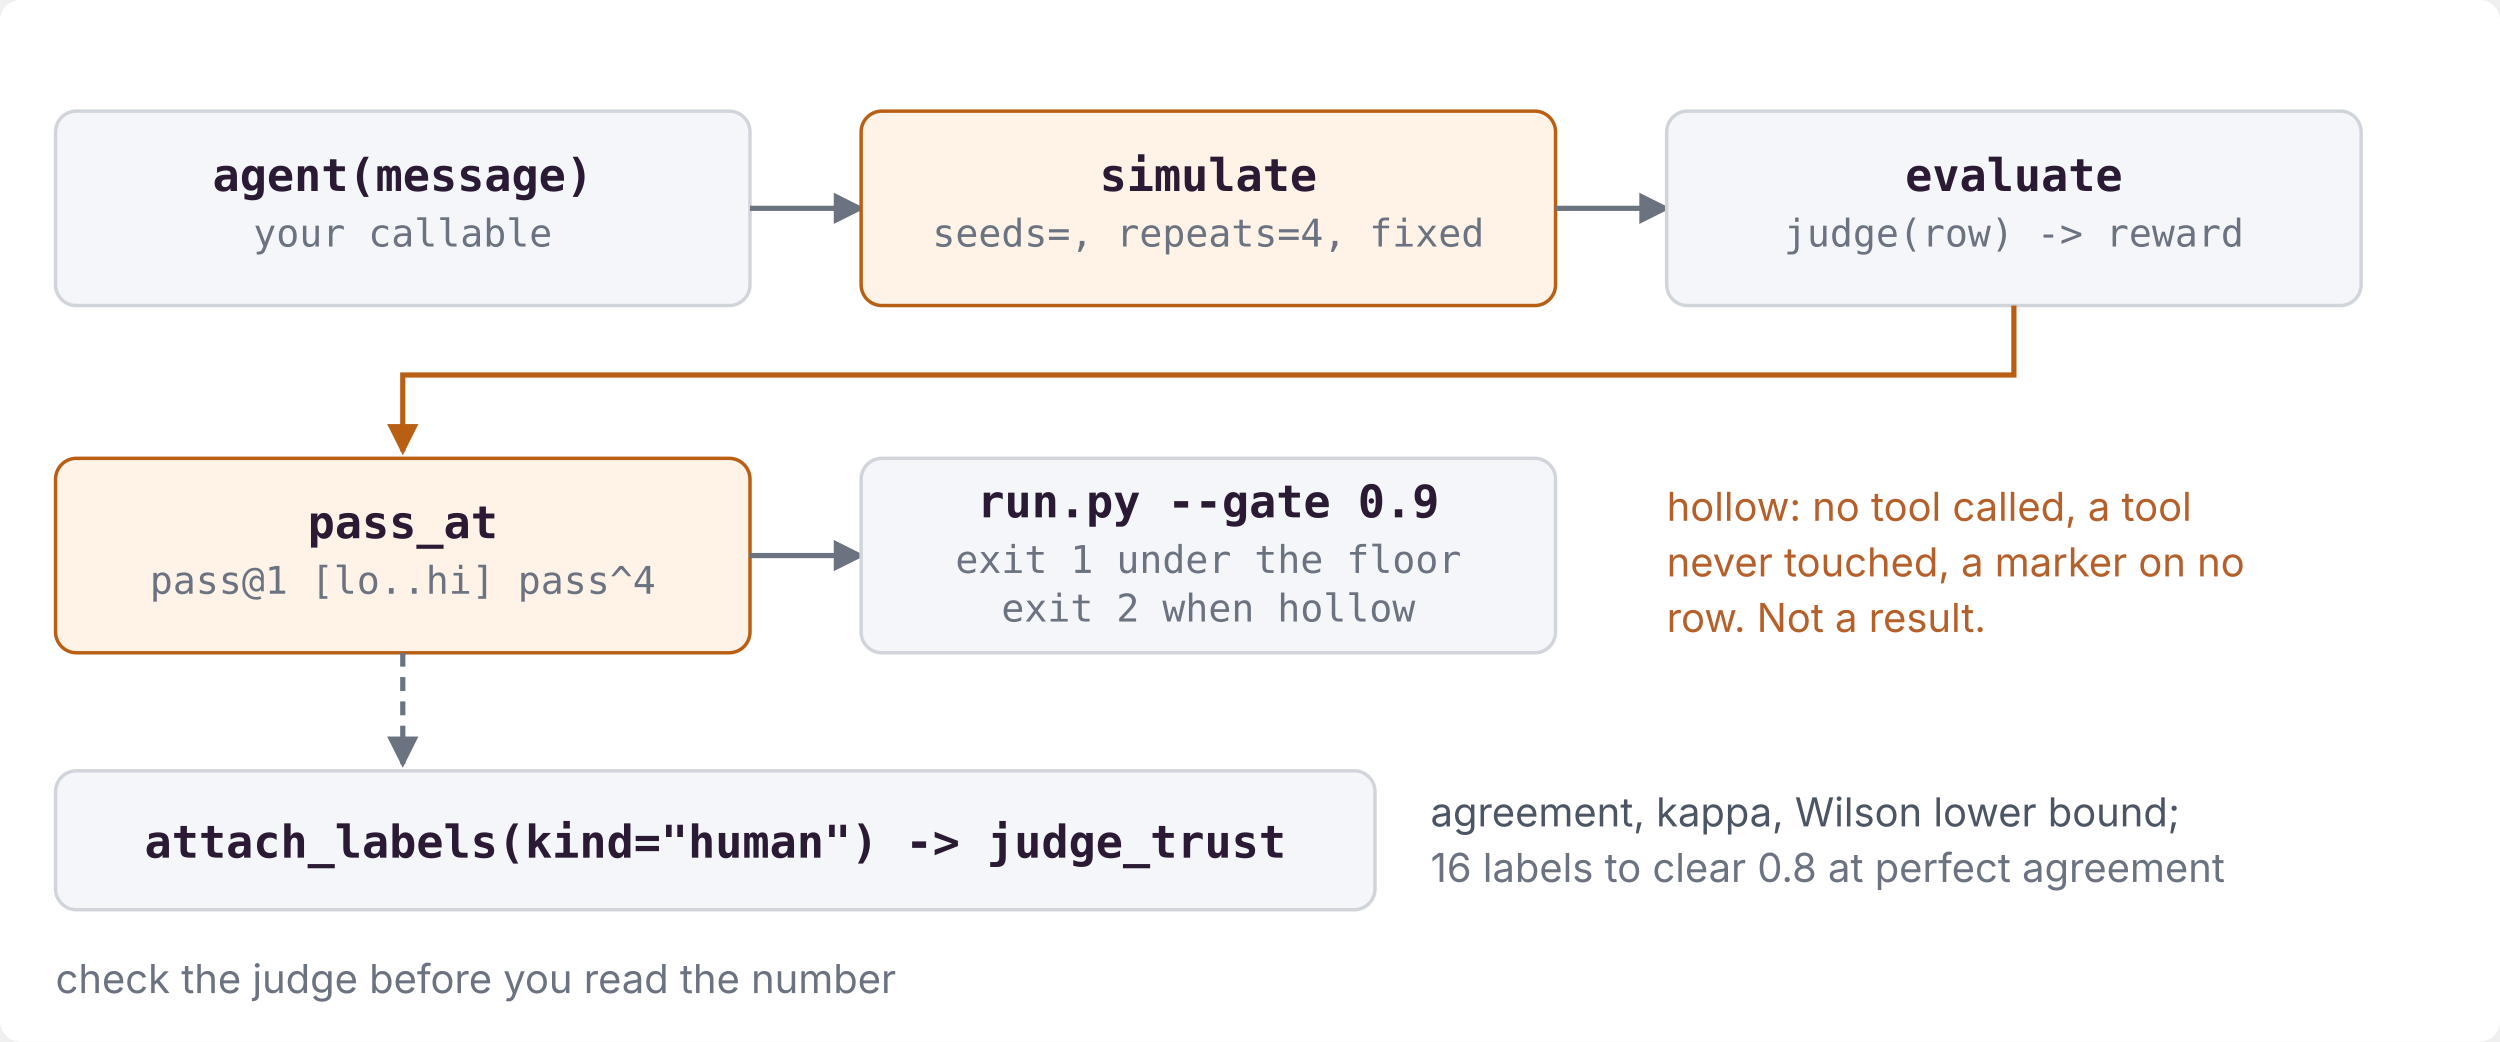
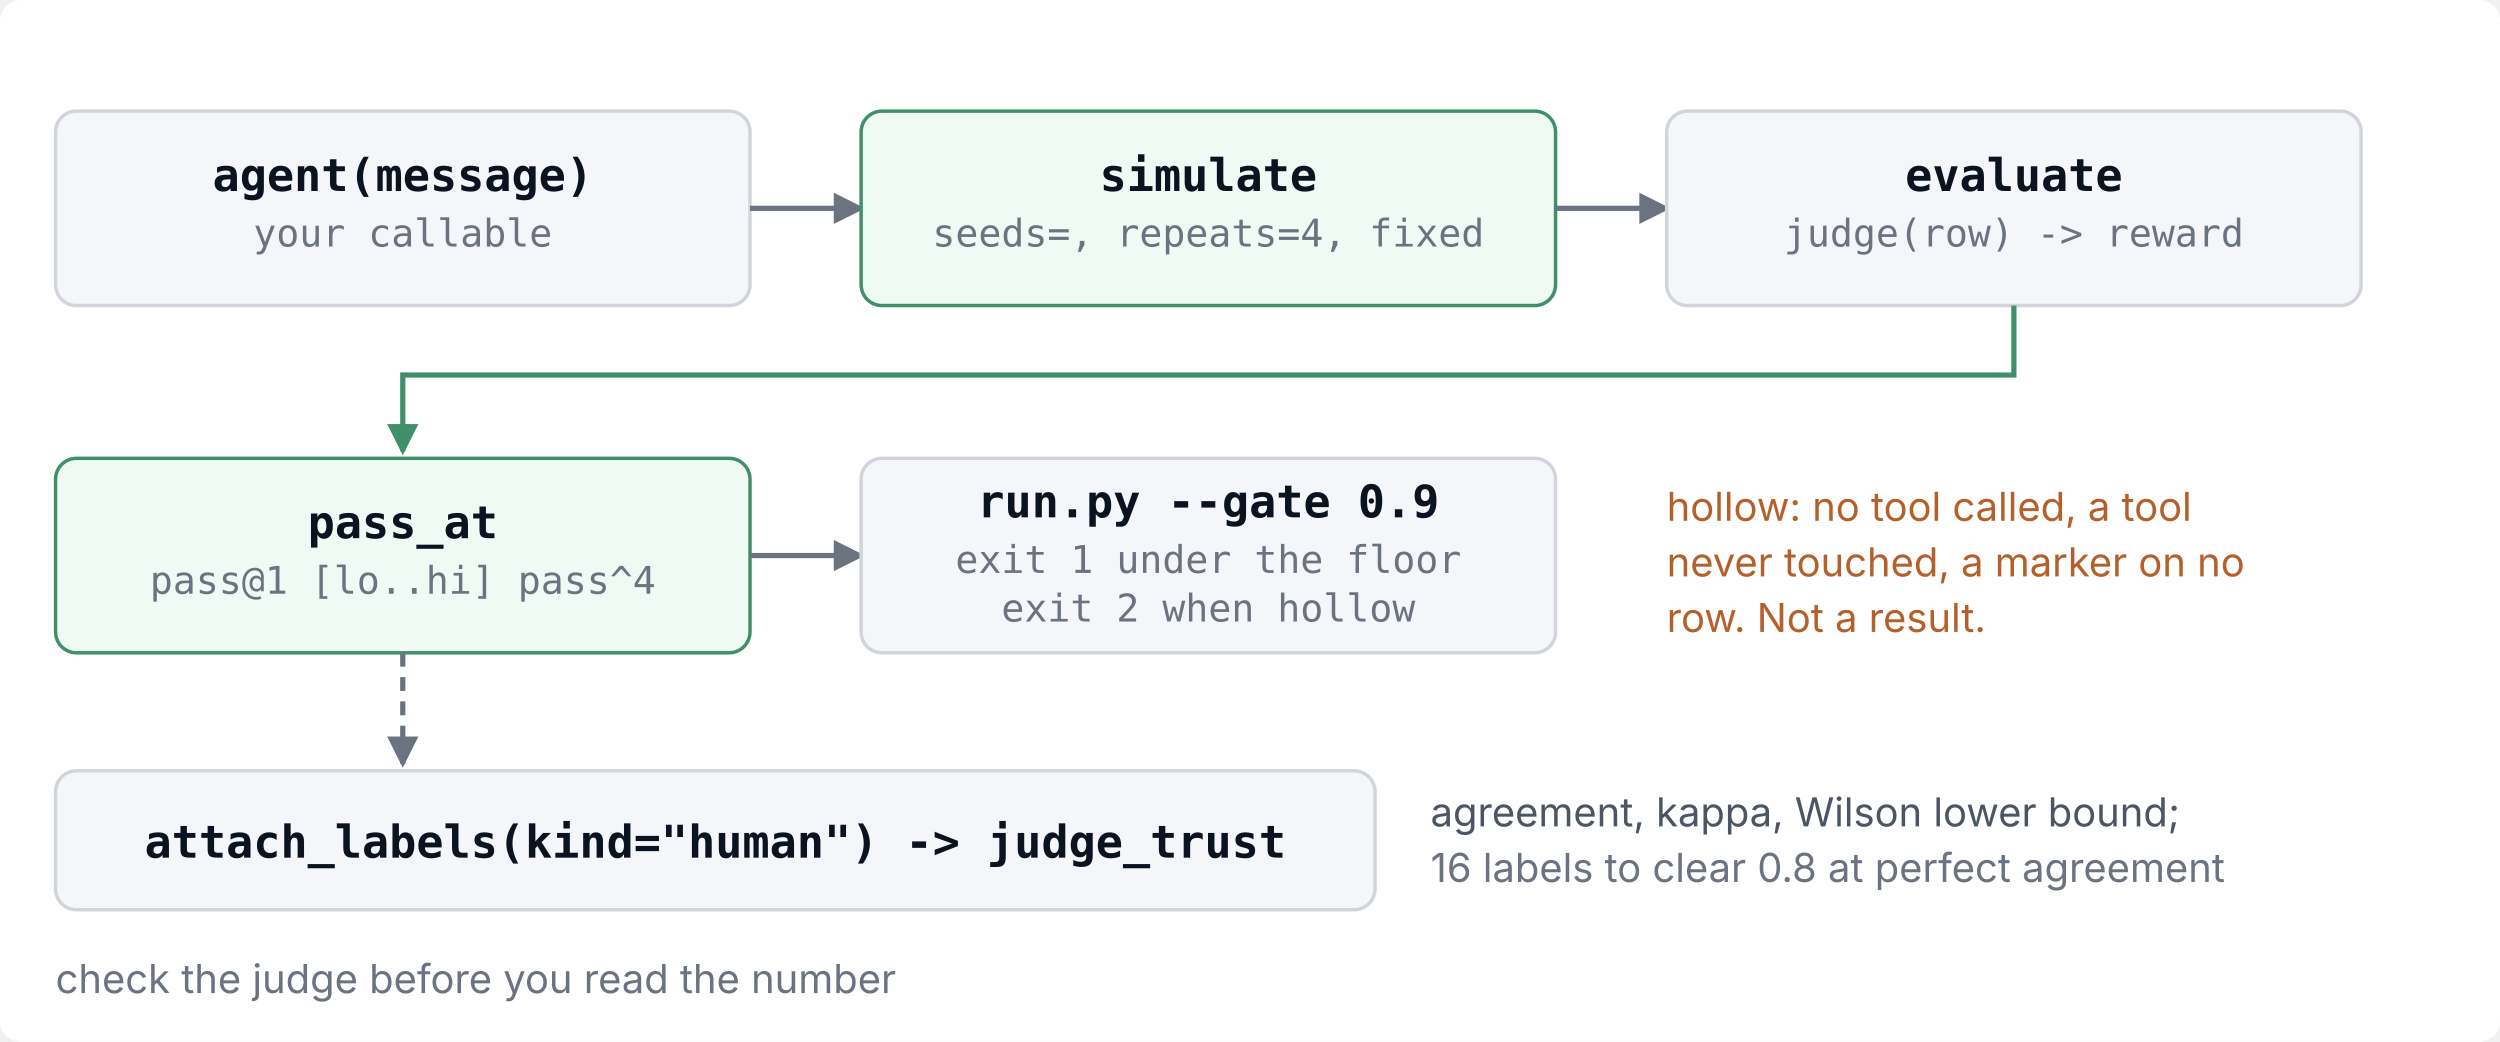
<svg xmlns="http://www.w3.org/2000/svg" viewBox="0 0 720 300" width="720" height="300" role="img" aria-label="The eval loop: wrap, simulate with repeats, judge, read pass rates, gate CI">
  <defs>
    <marker id="arrow" viewBox="0 0 8 8" refX="7" refY="4" markerWidth="6" markerHeight="6" orient="auto">
      <path d="M0,0 L8,4 L0,8 z" fill="#6B7280" />
    </marker>
    <marker id="arrow-green" viewBox="0 0 8 8" refX="7" refY="4" markerWidth="6" markerHeight="6" orient="auto">
-       <path d="M0,0 L8,4 L0,8 z" fill="#B85F14" />
+       <path d="M0,0 L8,4 L0,8 z" fill="#3F8F6B" />
    </marker>
  </defs>
  <rect width="720" height="300" rx="6" fill="#FFFFFF" />
  <rect x="16" y="32" width="200" height="56" rx="6" fill="#F4F6F9" stroke="#D1D5DB" />
-   <text x="116.0" y="55.0" font-family="ui-monospace, SFMono-Regular, Menlo, Consolas, monospace" font-size="13" font-weight="600" fill="#2A1A33" text-anchor="middle">agent(message)</text>
+   <text x="116.0" y="55.0" font-family="ui-monospace, SFMono-Regular, Menlo, Consolas, monospace" font-size="13" font-weight="600" fill="#0B1220" text-anchor="middle">agent(message)</text>
  <text x="116.0" y="71.0" font-family="ui-monospace, SFMono-Regular, Menlo, Consolas, monospace" font-size="11" font-weight="400" fill="#6B7280" text-anchor="middle">your callable</text>
  <path d="M 216 60.0 L 248 60.0" fill="none" stroke="#6B7280" stroke-width="1.5" marker-end="url(#arrow)" />
-   <rect x="248" y="32" width="200" height="56" rx="6" fill="#FFF3E8" stroke="#B85F14" />
-   <text x="348.0" y="55.0" font-family="ui-monospace, SFMono-Regular, Menlo, Consolas, monospace" font-size="13" font-weight="600" fill="#2A1A33" text-anchor="middle">simulate</text>
+   <rect x="248" y="32" width="200" height="56" rx="6" fill="#F0FAF5" stroke="#3F8F6B" />
+   <text x="348.0" y="55.0" font-family="ui-monospace, SFMono-Regular, Menlo, Consolas, monospace" font-size="13" font-weight="600" fill="#0B1220" text-anchor="middle">simulate</text>
  <text x="348.0" y="71.0" font-family="ui-monospace, SFMono-Regular, Menlo, Consolas, monospace" font-size="11" font-weight="400" fill="#6B7280" text-anchor="middle">seeds=, repeats=4, fixed</text>
  <path d="M 448 60.0 L 480 60.0" fill="none" stroke="#6B7280" stroke-width="1.5" marker-end="url(#arrow)" />
  <rect x="480" y="32" width="200" height="56" rx="6" fill="#F4F6F9" stroke="#D1D5DB" />
-   <text x="580.0" y="55.0" font-family="ui-monospace, SFMono-Regular, Menlo, Consolas, monospace" font-size="13" font-weight="600" fill="#2A1A33" text-anchor="middle">evaluate</text>
+   <text x="580.0" y="55.0" font-family="ui-monospace, SFMono-Regular, Menlo, Consolas, monospace" font-size="13" font-weight="600" fill="#0B1220" text-anchor="middle">evaluate</text>
  <text x="580.0" y="71.0" font-family="ui-monospace, SFMono-Regular, Menlo, Consolas, monospace" font-size="11" font-weight="400" fill="#6B7280" text-anchor="middle">judge(row) -&gt; reward</text>
-   <path d="M 580 88 L 580 108 L 116 108 L 116 130" fill="none" stroke="#B85F14" stroke-width="1.5" marker-end="url(#arrow-green)" />
-   <rect x="16" y="132" width="200" height="56" rx="6" fill="#FFF3E8" stroke="#B85F14" />
-   <text x="116.0" y="155.0" font-family="ui-monospace, SFMono-Regular, Menlo, Consolas, monospace" font-size="13" font-weight="600" fill="#2A1A33" text-anchor="middle">pass_at</text>
+   <path d="M 580 88 L 580 108 L 116 108 L 116 130" fill="none" stroke="#3F8F6B" stroke-width="1.5" marker-end="url(#arrow-green)" />
+   <rect x="16" y="132" width="200" height="56" rx="6" fill="#F0FAF5" stroke="#3F8F6B" />
+   <text x="116.0" y="155.0" font-family="ui-monospace, SFMono-Regular, Menlo, Consolas, monospace" font-size="13" font-weight="600" fill="#0B1220" text-anchor="middle">pass_at</text>
  <text x="116.0" y="171.0" font-family="ui-monospace, SFMono-Regular, Menlo, Consolas, monospace" font-size="11" font-weight="400" fill="#6B7280" text-anchor="middle">pass@1 [lo..hi]  pass^4</text>
  <path d="M 216 160.0 L 248 160.0" fill="none" stroke="#6B7280" stroke-width="1.5" marker-end="url(#arrow)" />
  <rect x="248" y="132" width="200" height="56" rx="6" fill="#F4F6F9" stroke="#D1D5DB" />
-   <text x="348.0" y="149.0" font-family="ui-monospace, SFMono-Regular, Menlo, Consolas, monospace" font-size="13" font-weight="600" fill="#2A1A33" text-anchor="middle">run.py --gate 0.9</text>
+   <text x="348.0" y="149.0" font-family="ui-monospace, SFMono-Regular, Menlo, Consolas, monospace" font-size="13" font-weight="600" fill="#0B1220" text-anchor="middle">run.py --gate 0.9</text>
  <text x="348.0" y="165.0" font-family="ui-monospace, SFMono-Regular, Menlo, Consolas, monospace" font-size="11" font-weight="400" fill="#6B7280" text-anchor="middle">exit 1 under the floor</text>
  <text x="348.0" y="179.0" font-family="ui-monospace, SFMono-Regular, Menlo, Consolas, monospace" font-size="11" font-weight="400" fill="#6B7280" text-anchor="middle">exit 2 when hollow</text>
  <text x="480" y="150" font-family="ui-sans-serif, system-ui, -apple-system, 'Segoe UI', Inter, sans-serif" font-size="11.5" font-weight="400" fill="#B5602A" text-anchor="start">hollow: no tool called, a tool</text>
  <text x="480" y="166" font-family="ui-sans-serif, system-ui, -apple-system, 'Segoe UI', Inter, sans-serif" font-size="11.5" font-weight="400" fill="#B5602A" text-anchor="start">never touched, a marker on no</text>
  <text x="480" y="182" font-family="ui-sans-serif, system-ui, -apple-system, 'Segoe UI', Inter, sans-serif" font-size="11.5" font-weight="400" fill="#B5602A" text-anchor="start">row. Not a result.</text>
  <path d="M 116 188 L 116 220" fill="none" stroke="#6B7280" stroke-width="1.5" marker-end="url(#arrow)" stroke-dasharray="4 3" />
  <rect x="16" y="222" width="380" height="40" rx="6" fill="#F4F6F9" stroke="#D1D5DB" />
-   <text x="206.0" y="247.0" font-family="ui-monospace, SFMono-Regular, Menlo, Consolas, monospace" font-size="13" font-weight="600" fill="#2A1A33" text-anchor="middle">attach_labels(kind="human")  -&gt;  judge_trust</text>
+   <text x="206.0" y="247.0" font-family="ui-monospace, SFMono-Regular, Menlo, Consolas, monospace" font-size="13" font-weight="600" fill="#0B1220" text-anchor="middle">attach_labels(kind="human")  -&gt;  judge_trust</text>
  <text x="412" y="238" font-family="ui-sans-serif, system-ui, -apple-system, 'Segoe UI', Inter, sans-serif" font-size="11.5" font-weight="400" fill="#4B5563" text-anchor="start">agreement, kappa, Wilson lower bound;</text>
  <text x="412" y="254" font-family="ui-sans-serif, system-ui, -apple-system, 'Segoe UI', Inter, sans-serif" font-size="11.5" font-weight="400" fill="#6B7280" text-anchor="start">16 labels to clear 0.8 at perfect agreement</text>
  <text x="16" y="286" font-family="ui-sans-serif, system-ui, -apple-system, 'Segoe UI', Inter, sans-serif" font-size="11.5" font-weight="400" fill="#6B7280" text-anchor="start">check the judge before you read the number</text>
</svg>
